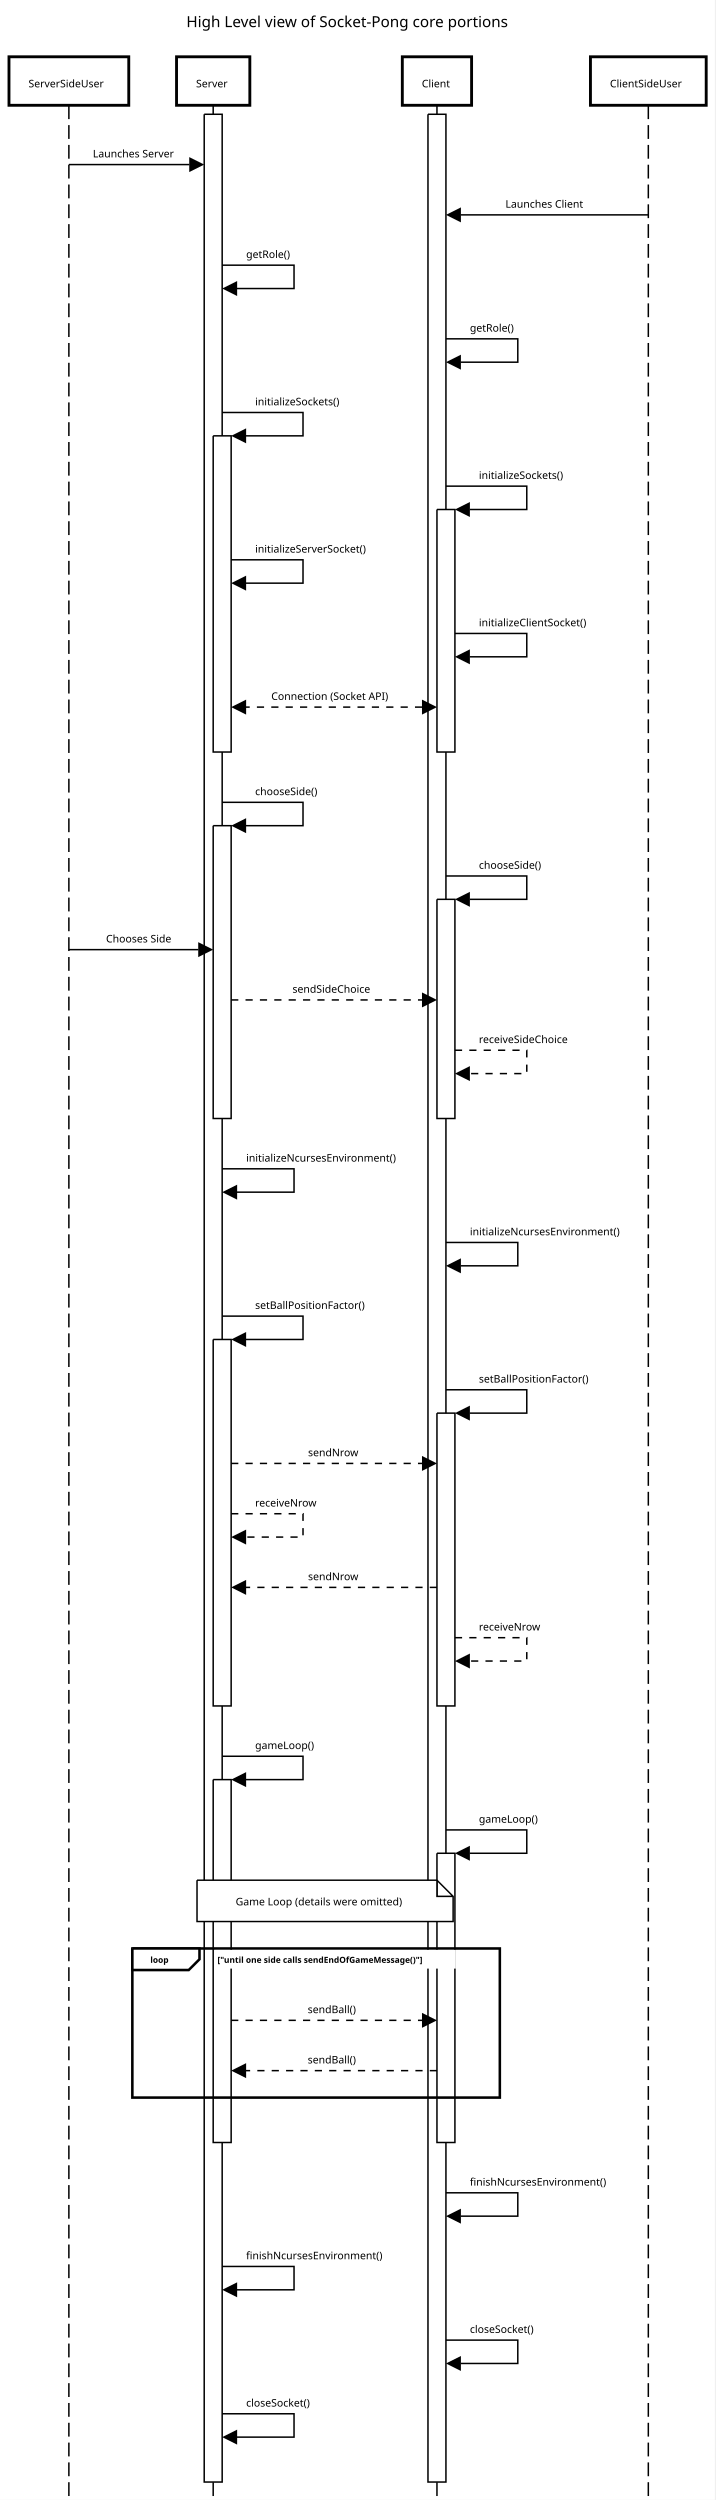
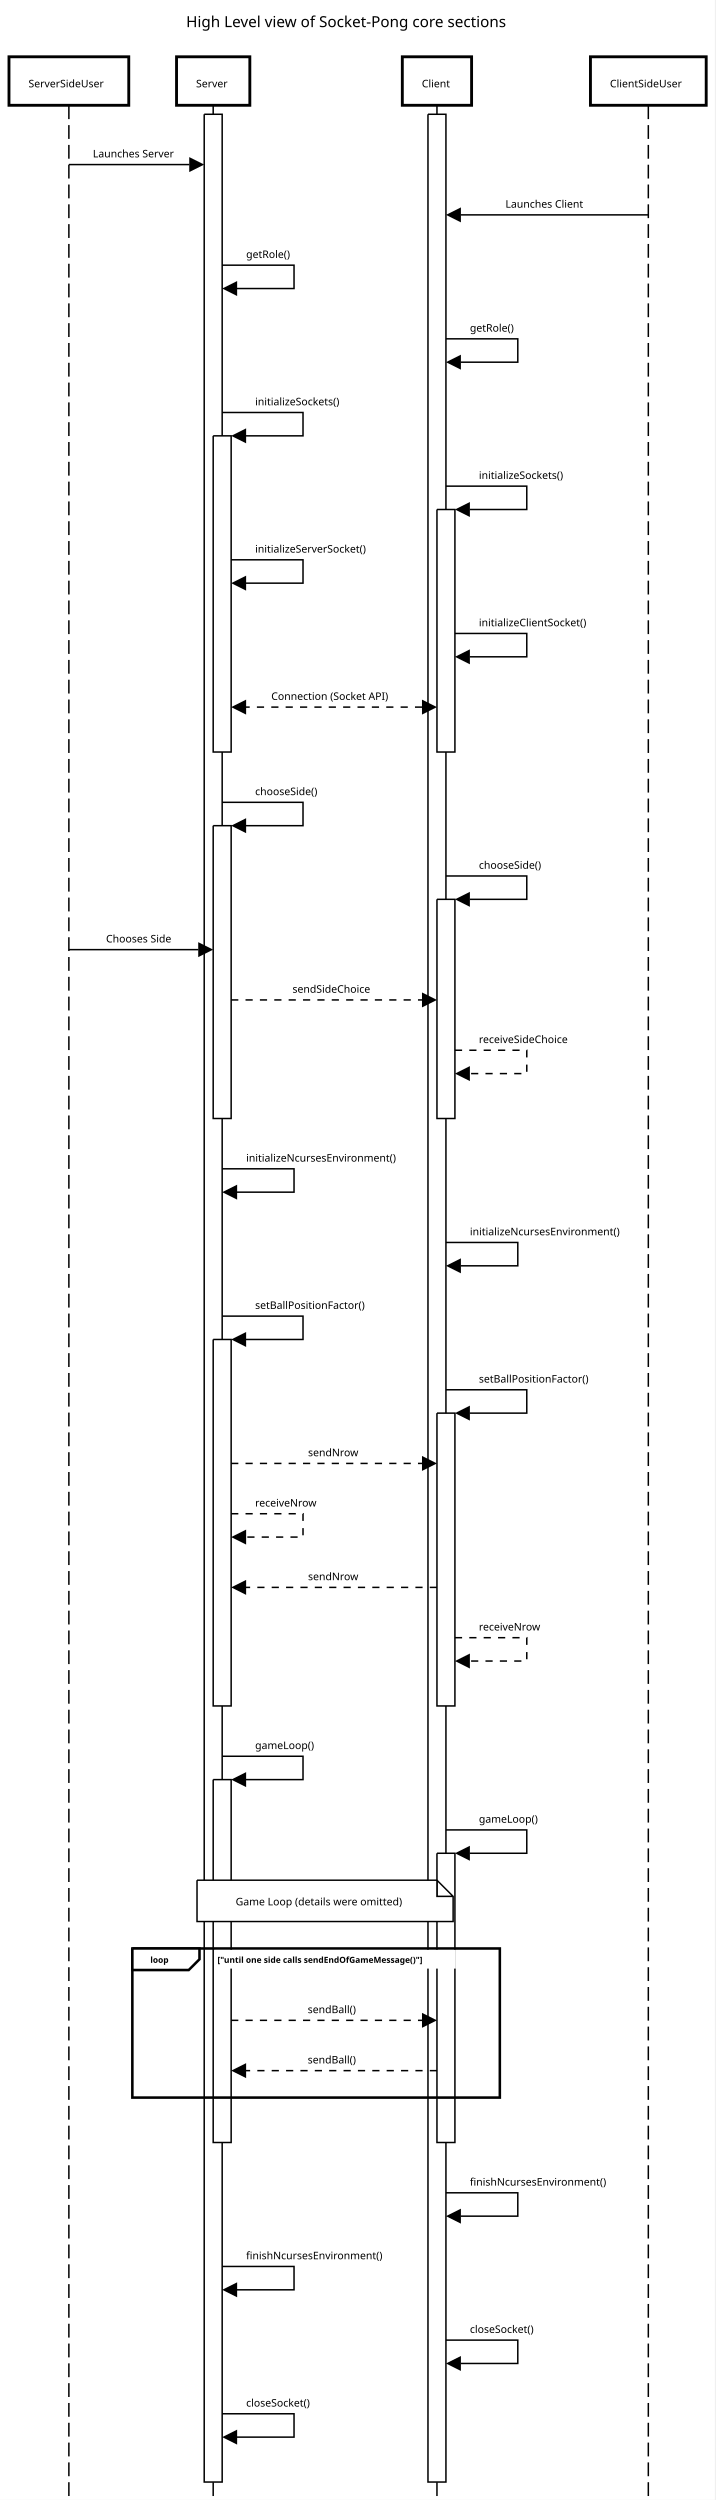
<svg xmlns="http://www.w3.org/2000/svg" version="1.1" width="1000.48" height="3497.264">
  <defs />
  <g>
    <g />
    <g />
    <g />
    <g />
    <g />
    <g />
    <g />
    <g />
    <g />
    <g />
    <g />
    <g />
    <g />
    <g />
    <g />
    <g />
    <g />
    <g />
    <g />
    <g />
    <g />
    <g />
    <g />
    <g />
    <g />
    <g />
    <g />
    <g />
    <g />
    <g />
    <g />
    <g />
    <g />
    <g />
    <g />
    <g />
    <g />
    <g />
    <g />
    <g />
    <g />
    <g />
    <g />
    <g />
    <g />
    <g />
    <g />
    <g />
    <g />
    <g />
    <g />
    <g />
    <g />
    <g />
    <g />
    <g />
    <g />
    <g />
    <g />
    <g />
    <g />
    <g />
    <g />
    <g />
    <g />
    <g />
    <g />
    <g />
    <g />
    <g />
    <g />
    <g />
    <g />
    <g />
    <g />
    <g />
    <g />
    <g />
    <g />
    <g />
    <g />
    <g />
    <g />
    <g />
    <g />
    <g />
    <g />
    <g />
    <g />
    <g />
    <g />
    <g />
    <g />
    <g />
    <g>
      <rect fill="white" stroke="none" x="0" y="0" width="1000" height="3497" />
    </g>
    <g />
    <g>
      <path fill="none" stroke="black" paint-order="fill stroke markers" d=" M 96.349 147.291 L 96.349 3497.264" stroke-miterlimit="10" stroke-width="2.094" stroke-dasharray="19.332,8.377" />
      <path fill="none" stroke="black" paint-order="fill stroke markers" d=" M 298.231 147.291 L 298.231 3497.264" stroke-miterlimit="10" stroke-width="2.094" stroke-dasharray="19.332,8.377" />
      <path fill="none" stroke="black" paint-order="fill stroke markers" d=" M 611.259 147.291 L 611.259 3497.264" stroke-miterlimit="10" stroke-width="2.094" stroke-dasharray="19.332,8.377" />
      <path fill="none" stroke="black" paint-order="fill stroke markers" d=" M 906.947 147.291 L 906.947 3497.264" stroke-miterlimit="10" stroke-width="2.094" stroke-dasharray="19.332,8.377" />
    </g>
    <g>
      <path fill="none" stroke="none" />
      <g>
        <path fill="white" stroke="black" paint-order="fill stroke markers" d=" M 12.566 79.437 L 180.133 79.437 L 180.133 147.291 L 12.566 147.291 L 12.566 79.437 Z" stroke-miterlimit="10" stroke-width="4.021" stroke-dasharray="" />
      </g>
      <g>
        <g />
        <text fill="black" stroke="none" font-family="sans-serif" font-size="11pt" font-style="normal" font-weight="normal" text-decoration="normal" x="39.833" y="122.16" text-anchor="start" dominant-baseline="alphabetic" xml:space="preserve">ServerSideUser</text>
      </g>
      <path fill="none" stroke="none" />
      <g>
        <path fill="white" stroke="black" paint-order="fill stroke markers" d=" M 246.964 79.437 L 349.498 79.437 L 349.498 147.291 L 246.964 147.291 L 246.964 79.437 Z" stroke-miterlimit="10" stroke-width="4.021" stroke-dasharray="" />
      </g>
      <g>
        <g />
        <text fill="black" stroke="none" font-family="sans-serif" font-size="11pt" font-style="normal" font-weight="normal" text-decoration="normal" x="274.231" y="122.16" text-anchor="start" dominant-baseline="alphabetic" xml:space="preserve">Server</text>
      </g>
      <path fill="none" stroke="none" />
      <g>
        <path fill="white" stroke="black" paint-order="fill stroke markers" d=" M 562.808 79.437 L 659.709 79.437 L 659.709 147.291 L 562.808 147.291 L 562.808 79.437 Z" stroke-miterlimit="10" stroke-width="4.021" stroke-dasharray="" />
      </g>
      <g>
        <g />
        <text fill="black" stroke="none" font-family="sans-serif" font-size="11pt" font-style="normal" font-weight="normal" text-decoration="normal" x="590.076" y="122.16" text-anchor="start" dominant-baseline="alphabetic" xml:space="preserve">Client</text>
      </g>
      <path fill="none" stroke="none" />
      <g>
        <path fill="white" stroke="black" paint-order="fill stroke markers" d=" M 825.98 79.437 L 987.914 79.437 L 987.914 147.291 L 825.98 147.291 L 825.98 79.437 Z" stroke-miterlimit="10" stroke-width="4.021" stroke-dasharray="" />
      </g>
      <g>
        <g />
        <text fill="black" stroke="none" font-family="sans-serif" font-size="11pt" font-style="normal" font-weight="normal" text-decoration="normal" x="853.247" y="122.16" text-anchor="start" dominant-baseline="alphabetic" xml:space="preserve">ClientSideUser</text>
      </g>
    </g>
    <g>
      <path fill="white" stroke="black" paint-order="fill stroke markers" d=" M 285.666 159.857 L 310.797 159.857 L 310.797 3472.133 L 285.666 3472.133 L 285.666 159.857" stroke-miterlimit="10" stroke-width="2.094" stroke-dasharray="" />
      <path fill="white" stroke="black" paint-order="fill stroke markers" d=" M 598.693 159.857 L 623.824 159.857 L 623.824 3472.133 L 598.693 3472.133 L 598.693 159.857" stroke-miterlimit="10" stroke-width="2.094" stroke-dasharray="" />
      <path fill="white" stroke="black" paint-order="fill stroke markers" d=" M 298.231 609.703 L 323.362 609.703 L 323.362 1052.01 L 298.231 1052.01 L 298.231 609.703" stroke-miterlimit="10" stroke-width="2.094" stroke-dasharray="" />
      <path fill="white" stroke="black" paint-order="fill stroke markers" d=" M 611.259 712.74 L 636.39 712.74 L 636.39 1052.01 L 611.259 1052.01 L 611.259 712.74" stroke-miterlimit="10" stroke-width="2.094" stroke-dasharray="" />
      <path fill="white" stroke="black" paint-order="fill stroke markers" d=" M 298.231 1155.047 L 323.362 1155.047 L 323.362 1564.684 L 298.231 1564.684 L 298.231 1155.047" stroke-miterlimit="10" stroke-width="2.094" stroke-dasharray="" />
      <path fill="white" stroke="black" paint-order="fill stroke markers" d=" M 611.259 1258.085 L 636.39 1258.085 L 636.39 1564.684 L 611.259 1564.684 L 611.259 1258.085" stroke-miterlimit="10" stroke-width="2.094" stroke-dasharray="" />
      <path fill="white" stroke="black" paint-order="fill stroke markers" d=" M 298.231 1873.796 L 323.362 1873.796 L 323.362 2386.47 L 298.231 2386.47 L 298.231 1873.796" stroke-miterlimit="10" stroke-width="2.094" stroke-dasharray="" />
      <path fill="white" stroke="black" paint-order="fill stroke markers" d=" M 611.259 1976.834 L 636.39 1976.834 L 636.39 2386.47 L 611.259 2386.47 L 611.259 1976.834" stroke-miterlimit="10" stroke-width="2.094" stroke-dasharray="" />
      <path fill="white" stroke="black" paint-order="fill stroke markers" d=" M 298.231 2489.508 L 323.362 2489.508 L 323.362 2997.156 L 298.231 2997.156 L 298.231 2489.508" stroke-miterlimit="10" stroke-width="2.094" stroke-dasharray="" />
      <path fill="white" stroke="black" paint-order="fill stroke markers" d=" M 611.259 2592.545 L 636.39 2592.545 L 636.39 2997.156 L 611.259 2997.156 L 611.259 2592.545" stroke-miterlimit="10" stroke-width="2.094" stroke-dasharray="" />
      <g>
-         <text fill="black" stroke="none" font-family="sans-serif" font-size="16pt" font-style="normal" font-weight="normal" text-decoration="normal" x="260.692" y="37.925" text-anchor="start" dominant-baseline="alphabetic" xml:space="preserve">High Level view of Socket-Pong core portions</text>
+         <text fill="black" stroke="none" font-family="sans-serif" font-size="16pt" font-style="normal" font-weight="normal" text-decoration="normal" x="260.392" y="37.925" text-anchor="start" dominant-baseline="alphabetic" xml:space="preserve">High Level view of Socket-Pong core sections</text>
      </g>
      <g>
        <rect fill="white" stroke="none" x="126.088" y="197.553" width="129.839" height="32.67" />
        <text fill="black" stroke="none" font-family="sans-serif" font-size="11pt" font-style="normal" font-weight="normal" text-decoration="normal" x="129.858" y="220.171" text-anchor="start" dominant-baseline="alphabetic" xml:space="preserve">Launches Server</text>
      </g>
      <g>
        <path fill="none" stroke="black" paint-order="fill stroke markers" d=" M 96.349 230.224 L 264.974 230.224" stroke-miterlimit="10" stroke-width="2.094" stroke-dasharray="" />
        <g transform="translate(285.6657,230.2236) translate(-285.6657,-230.2236)">
          <path fill="black" stroke="none" paint-order="stroke fill markers" d=" M 264.723 219.752 L 285.666 230.224 L 264.723 240.695 Z" />
        </g>
      </g>
      <g>
        <rect fill="white" stroke="none" x="703.283" y="267.92" width="124.206" height="32.67" />
        <text fill="black" stroke="none" font-family="sans-serif" font-size="11pt" font-style="normal" font-weight="normal" text-decoration="normal" x="707.052" y="290.538" text-anchor="start" dominant-baseline="alphabetic" xml:space="preserve">Launches Client</text>
      </g>
      <g>
        <path fill="none" stroke="black" paint-order="fill stroke markers" d=" M 906.947 300.591 L 644.516 300.591" stroke-miterlimit="10" stroke-width="2.094" stroke-dasharray="" />
        <g transform="translate(623.8244,300.5906) translate(-623.8244,-300.5906)">
          <path fill="black" stroke="none" paint-order="stroke fill markers" d=" M 644.767 290.119 L 623.824 300.591 L 644.767 311.062 Z" />
        </g>
      </g>
      <g>
        <rect fill="white" stroke="none" x="340.535" y="338.287" width="74.539" height="32.67" />
        <text fill="black" stroke="none" font-family="sans-serif" font-size="11pt" font-style="normal" font-weight="normal" text-decoration="normal" x="344.305" y="360.905" text-anchor="start" dominant-baseline="alphabetic" xml:space="preserve">getRole()</text>
      </g>
      <g>
        <path fill="none" stroke="black" paint-order="fill stroke markers" d=" M 310.797 370.958 L 411.321 370.958 L 411.321 403.628 L 331.488 403.628" stroke-miterlimit="10" stroke-width="2.094" stroke-dasharray="" />
        <g transform="translate(310.7967,403.628) translate(-310.7967,-403.628)">
          <path fill="black" stroke="none" paint-order="stroke fill markers" d=" M 331.739 393.157 L 310.797 403.628 L 331.739 414.099 Z" />
        </g>
      </g>
      <g>
        <rect fill="white" stroke="none" x="653.563" y="441.325" width="74.539" height="32.67" />
        <text fill="black" stroke="none" font-family="sans-serif" font-size="11pt" font-style="normal" font-weight="normal" text-decoration="normal" x="657.333" y="463.943" text-anchor="start" dominant-baseline="alphabetic" xml:space="preserve">getRole()</text>
      </g>
      <g>
        <path fill="none" stroke="black" paint-order="fill stroke markers" d=" M 623.824 473.995 L 724.349 473.995 L 724.349 506.665 L 644.516 506.665" stroke-miterlimit="10" stroke-width="2.094" stroke-dasharray="" />
        <g transform="translate(623.8244,506.6655) translate(-623.8244,-506.6655)">
          <path fill="black" stroke="none" paint-order="stroke fill markers" d=" M 644.767 496.194 L 623.824 506.665 L 644.767 517.137 Z" />
        </g>
      </g>
      <g>
        <rect fill="white" stroke="none" x="353.101" y="544.362" width="136.589" height="32.67" />
        <text fill="black" stroke="none" font-family="sans-serif" font-size="11pt" font-style="normal" font-weight="normal" text-decoration="normal" x="356.87" y="566.98" text-anchor="start" dominant-baseline="alphabetic" xml:space="preserve">initializeSockets()</text>
      </g>
      <g>
        <path fill="none" stroke="black" paint-order="fill stroke markers" d=" M 310.797 577.032 L 423.887 577.032 L 423.887 609.703 L 344.054 609.703" stroke-miterlimit="10" stroke-width="2.094" stroke-dasharray="" />
        <g transform="translate(323.3623,609.7029) translate(-323.3623,-609.7029)">
          <path fill="black" stroke="none" paint-order="stroke fill markers" d=" M 344.305 599.232 L 323.362 609.703 L 344.305 620.174 Z" />
        </g>
      </g>
      <g>
        <rect fill="white" stroke="none" x="666.128" y="647.4" width="136.589" height="32.67" />
        <text fill="black" stroke="none" font-family="sans-serif" font-size="11pt" font-style="normal" font-weight="normal" text-decoration="normal" x="669.898" y="670.017" text-anchor="start" dominant-baseline="alphabetic" xml:space="preserve">initializeSockets()</text>
      </g>
      <g>
        <path fill="none" stroke="black" paint-order="fill stroke markers" d=" M 623.824 680.07 L 736.914 680.07 L 736.914 712.74 L 657.081 712.74" stroke-miterlimit="10" stroke-width="2.094" stroke-dasharray="" />
        <g transform="translate(636.39,712.7403) translate(-636.39,-712.7403)">
          <path fill="black" stroke="none" paint-order="stroke fill markers" d=" M 657.333 702.269 L 636.39 712.74 L 657.333 723.212 Z" />
        </g>
      </g>
      <g>
        <rect fill="white" stroke="none" x="353.101" y="750.437" width="176.956" height="32.67" />
        <text fill="black" stroke="none" font-family="sans-serif" font-size="11pt" font-style="normal" font-weight="normal" text-decoration="normal" x="356.87" y="773.055" text-anchor="start" dominant-baseline="alphabetic" xml:space="preserve">initializeServerSocket()</text>
      </g>
      <g>
        <path fill="none" stroke="black" paint-order="fill stroke markers" d=" M 323.362 783.107 L 423.887 783.107 L 423.887 815.778 L 344.054 815.778" stroke-miterlimit="10" stroke-width="2.094" stroke-dasharray="" />
        <g transform="translate(323.3623,815.7778) translate(-323.3623,-815.7778)">
          <path fill="black" stroke="none" paint-order="stroke fill markers" d=" M 344.305 805.306 L 323.362 815.778 L 344.305 826.249 Z" />
        </g>
      </g>
      <g>
        <rect fill="white" stroke="none" x="666.128" y="853.474" width="171.323" height="32.67" />
        <text fill="black" stroke="none" font-family="sans-serif" font-size="11pt" font-style="normal" font-weight="normal" text-decoration="normal" x="669.898" y="876.092" text-anchor="start" dominant-baseline="alphabetic" xml:space="preserve">initializeClientSocket()</text>
      </g>
      <g>
        <path fill="none" stroke="black" paint-order="fill stroke markers" d=" M 636.39 886.145 L 736.914 886.145 L 736.914 918.815 L 657.081 918.815" stroke-miterlimit="10" stroke-width="2.094" stroke-dasharray="" />
        <g transform="translate(636.39,918.8152) translate(-636.39,-918.8152)">
          <path fill="black" stroke="none" paint-order="stroke fill markers" d=" M 657.333 908.344 L 636.39 918.815 L 657.333 929.286 Z" />
        </g>
      </g>
      <g>
        <rect fill="white" stroke="none" x="375.691" y="956.512" width="183.239" height="32.67" />
        <text fill="black" stroke="none" font-family="sans-serif" font-size="11pt" font-style="normal" font-weight="normal" text-decoration="normal" x="379.461" y="979.13" text-anchor="start" dominant-baseline="alphabetic" xml:space="preserve">Connection (Socket API)</text>
      </g>
      <g>
        <path fill="none" stroke="black" paint-order="fill stroke markers" d=" M 590.568 989.182 L 344.054 989.182" stroke-miterlimit="10" stroke-width="2.094" stroke-dasharray="10.052" />
        <g transform="translate(323.3623,989.1822) translate(-323.3623,-989.1822)">
          <path fill="black" stroke="none" paint-order="stroke fill markers" d=" M 344.305 978.711 L 323.362 989.182 L 344.305 999.654 Z" />
          <g transform="translate(611.2589,989.1822) translate(-611.2589,-989.1822)">
            <path fill="black" stroke="none" paint-order="stroke fill markers" d=" M 590.316 978.711 L 611.259 989.182 L 590.316 999.654 Z" />
          </g>
        </g>
      </g>
      <g>
        <rect fill="white" stroke="none" x="353.101" y="1089.707" width="102.506" height="32.67" />
        <text fill="black" stroke="none" font-family="sans-serif" font-size="11pt" font-style="normal" font-weight="normal" text-decoration="normal" x="356.87" y="1112.325" text-anchor="start" dominant-baseline="alphabetic" xml:space="preserve">chooseSide()</text>
      </g>
      <g>
        <path fill="none" stroke="black" paint-order="fill stroke markers" d=" M 310.797 1122.377 L 423.887 1122.377 L 423.887 1155.047 L 344.054 1155.047" stroke-miterlimit="10" stroke-width="2.094" stroke-dasharray="" />
        <g transform="translate(323.3623,1155.047) translate(-323.3623,-1155.047)">
          <path fill="black" stroke="none" paint-order="stroke fill markers" d=" M 344.305 1144.576 L 323.362 1155.047 L 344.305 1165.519 Z" />
        </g>
      </g>
      <g>
        <rect fill="white" stroke="none" x="666.128" y="1192.744" width="102.506" height="32.67" />
        <text fill="black" stroke="none" font-family="sans-serif" font-size="11pt" font-style="normal" font-weight="normal" text-decoration="normal" x="669.898" y="1215.362" text-anchor="start" dominant-baseline="alphabetic" xml:space="preserve">chooseSide()</text>
      </g>
      <g>
        <path fill="none" stroke="black" paint-order="fill stroke markers" d=" M 623.824 1225.414 L 736.914 1225.414 L 736.914 1258.085 L 657.081 1258.085" stroke-miterlimit="10" stroke-width="2.094" stroke-dasharray="" />
        <g transform="translate(636.39,1258.085) translate(-636.39,-1258.085)">
          <path fill="black" stroke="none" paint-order="stroke fill markers" d=" M 657.333 1247.614 L 636.39 1258.085 L 657.333 1268.556 Z" />
        </g>
      </g>
      <g>
        <rect fill="white" stroke="none" x="144.529" y="1295.781" width="105.523" height="32.67" />
        <text fill="black" stroke="none" font-family="sans-serif" font-size="11pt" font-style="normal" font-weight="normal" text-decoration="normal" x="148.299" y="1318.399" text-anchor="start" dominant-baseline="alphabetic" xml:space="preserve">Chooses Side</text>
      </g>
      <g>
        <path fill="none" stroke="black" paint-order="fill stroke markers" d=" M 96.349 1328.452 L 277.54 1328.452" stroke-miterlimit="10" stroke-width="2.094" stroke-dasharray="" />
        <g transform="translate(298.2312,1328.452) translate(-298.2312,-1328.452)">
          <path fill="black" stroke="none" paint-order="stroke fill markers" d=" M 277.289 1317.981 L 298.231 1328.452 L 277.289 1338.923 Z" />
        </g>
      </g>
      <g>
        <rect fill="white" stroke="none" x="405.316" y="1366.148" width="123.989" height="32.67" />
        <text fill="black" stroke="none" font-family="sans-serif" font-size="11pt" font-style="normal" font-weight="normal" text-decoration="normal" x="409.086" y="1388.766" text-anchor="start" dominant-baseline="alphabetic" xml:space="preserve">sendSideChoice</text>
      </g>
      <g>
        <path fill="none" stroke="black" paint-order="fill stroke markers" d=" M 323.362 1398.819 L 590.568 1398.819" stroke-miterlimit="10" stroke-width="2.094" stroke-dasharray="10.052" />
        <g transform="translate(611.2589,1398.819) translate(-611.2589,-1398.819)">
          <path fill="black" stroke="none" paint-order="stroke fill markers" d=" M 590.316 1388.348 L 611.259 1398.819 L 590.316 1409.29 Z" />
        </g>
      </g>
      <g>
        <rect fill="white" stroke="none" x="666.128" y="1436.515" width="142.256" height="32.67" />
        <text fill="black" stroke="none" font-family="sans-serif" font-size="11pt" font-style="normal" font-weight="normal" text-decoration="normal" x="669.898" y="1459.133" text-anchor="start" dominant-baseline="alphabetic" xml:space="preserve">receiveSideChoice</text>
      </g>
      <g>
        <path fill="none" stroke="black" paint-order="fill stroke markers" d=" M 636.39 1469.186 L 736.914 1469.186 L 736.914 1501.856 L 657.081 1501.856" stroke-miterlimit="10" stroke-width="2.094" stroke-dasharray="10.052" />
        <g transform="translate(636.39,1501.856) translate(-636.39,-1501.856)">
          <path fill="black" stroke="none" paint-order="stroke fill markers" d=" M 657.333 1491.385 L 636.39 1501.856 L 657.333 1512.328 Z" />
        </g>
      </g>
      <g>
        <rect fill="white" stroke="none" x="340.535" y="1602.381" width="232.023" height="32.67" />
        <text fill="black" stroke="none" font-family="sans-serif" font-size="11pt" font-style="normal" font-weight="normal" text-decoration="normal" x="344.305" y="1624.999" text-anchor="start" dominant-baseline="alphabetic" xml:space="preserve">initializeNcursesEnvironment()</text>
      </g>
      <g>
        <path fill="none" stroke="black" paint-order="fill stroke markers" d=" M 310.797 1635.051 L 411.321 1635.051 L 411.321 1667.721 L 331.488 1667.721" stroke-miterlimit="10" stroke-width="2.094" stroke-dasharray="" />
        <g transform="translate(310.7967,1667.721) translate(-310.7967,-1667.721)">
          <path fill="black" stroke="none" paint-order="stroke fill markers" d=" M 331.739 1657.25 L 310.797 1667.721 L 331.739 1678.193 Z" />
        </g>
      </g>
      <g>
        <rect fill="white" stroke="none" x="653.563" y="1705.418" width="232.023" height="32.67" />
        <text fill="black" stroke="none" font-family="sans-serif" font-size="11pt" font-style="normal" font-weight="normal" text-decoration="normal" x="657.333" y="1728.036" text-anchor="start" dominant-baseline="alphabetic" xml:space="preserve">initializeNcursesEnvironment()</text>
      </g>
      <g>
        <path fill="none" stroke="black" paint-order="fill stroke markers" d=" M 623.824 1738.088 L 724.349 1738.088 L 724.349 1770.759 L 644.516 1770.759" stroke-miterlimit="10" stroke-width="2.094" stroke-dasharray="" />
        <g transform="translate(623.8244,1770.759) translate(-623.8244,-1770.759)">
          <path fill="black" stroke="none" paint-order="stroke fill markers" d=" M 644.767 1760.288 L 623.824 1770.759 L 644.767 1781.23 Z" />
        </g>
      </g>
      <g>
        <rect fill="white" stroke="none" x="353.101" y="1808.456" width="170.273" height="32.67" />
        <text fill="black" stroke="none" font-family="sans-serif" font-size="11pt" font-style="normal" font-weight="normal" text-decoration="normal" x="356.87" y="1831.073" text-anchor="start" dominant-baseline="alphabetic" xml:space="preserve">setBallPositionFactor()</text>
      </g>
      <g>
        <path fill="none" stroke="black" paint-order="fill stroke markers" d=" M 310.797 1841.126 L 423.887 1841.126 L 423.887 1873.796 L 344.054 1873.796" stroke-miterlimit="10" stroke-width="2.094" stroke-dasharray="" />
        <g transform="translate(323.3623,1873.796) translate(-323.3623,-1873.796)">
          <path fill="black" stroke="none" paint-order="stroke fill markers" d=" M 344.305 1863.325 L 323.362 1873.796 L 344.305 1884.268 Z" />
        </g>
      </g>
      <g>
        <rect fill="white" stroke="none" x="666.128" y="1911.493" width="170.273" height="32.67" />
        <text fill="black" stroke="none" font-family="sans-serif" font-size="11pt" font-style="normal" font-weight="normal" text-decoration="normal" x="669.898" y="1934.111" text-anchor="start" dominant-baseline="alphabetic" xml:space="preserve">setBallPositionFactor()</text>
      </g>
      <g>
        <path fill="none" stroke="black" paint-order="fill stroke markers" d=" M 623.824 1944.163 L 736.914 1944.163 L 736.914 1976.834 L 657.081 1976.834" stroke-miterlimit="10" stroke-width="2.094" stroke-dasharray="" />
        <g transform="translate(636.39,1976.834) translate(-636.39,-1976.834)">
          <path fill="black" stroke="none" paint-order="stroke fill markers" d=" M 657.333 1966.362 L 636.39 1976.834 L 657.333 1987.305 Z" />
        </g>
      </g>
      <g>
        <rect fill="white" stroke="none" x="427.149" y="2014.53" width="80.323" height="32.67" />
        <text fill="black" stroke="none" font-family="sans-serif" font-size="11pt" font-style="normal" font-weight="normal" text-decoration="normal" x="430.919" y="2037.148" text-anchor="start" dominant-baseline="alphabetic" xml:space="preserve">sendNrow</text>
      </g>
      <g>
        <path fill="none" stroke="black" paint-order="fill stroke markers" d=" M 323.362 2047.201 L 590.568 2047.201" stroke-miterlimit="10" stroke-width="2.094" stroke-dasharray="10.052" />
        <g transform="translate(611.2589,2047.201) translate(-611.2589,-2047.201)">
          <path fill="black" stroke="none" paint-order="stroke fill markers" d=" M 590.316 2036.73 L 611.259 2047.201 L 590.316 2057.672 Z" />
        </g>
      </g>
      <g>
        <rect fill="white" stroke="none" x="353.101" y="2084.897" width="98.589" height="32.67" />
        <text fill="black" stroke="none" font-family="sans-serif" font-size="11pt" font-style="normal" font-weight="normal" text-decoration="normal" x="356.87" y="2107.515" text-anchor="start" dominant-baseline="alphabetic" xml:space="preserve">receiveNrow</text>
      </g>
      <g>
        <path fill="none" stroke="black" paint-order="fill stroke markers" d=" M 323.362 2117.568 L 423.887 2117.568 L 423.887 2150.238 L 344.054 2150.238" stroke-miterlimit="10" stroke-width="2.094" stroke-dasharray="10.052" />
        <g transform="translate(323.3623,2150.238) translate(-323.3623,-2150.238)">
          <path fill="black" stroke="none" paint-order="stroke fill markers" d=" M 344.305 2139.767 L 323.362 2150.238 L 344.305 2160.71 Z" />
        </g>
      </g>
      <g>
        <rect fill="white" stroke="none" x="427.149" y="2187.935" width="80.323" height="32.67" />
        <text fill="black" stroke="none" font-family="sans-serif" font-size="11pt" font-style="normal" font-weight="normal" text-decoration="normal" x="430.919" y="2210.553" text-anchor="start" dominant-baseline="alphabetic" xml:space="preserve">sendNrow</text>
      </g>
      <g>
        <path fill="none" stroke="black" paint-order="fill stroke markers" d=" M 611.259 2220.605 L 344.054 2220.605" stroke-miterlimit="10" stroke-width="2.094" stroke-dasharray="10.052" />
        <g transform="translate(323.3623,2220.605) translate(-323.3623,-2220.605)">
          <path fill="black" stroke="none" paint-order="stroke fill markers" d=" M 344.305 2210.134 L 323.362 2220.605 L 344.305 2231.077 Z" />
        </g>
      </g>
      <g>
        <rect fill="white" stroke="none" x="666.128" y="2258.302" width="98.589" height="32.67" />
        <text fill="black" stroke="none" font-family="sans-serif" font-size="11pt" font-style="normal" font-weight="normal" text-decoration="normal" x="669.898" y="2280.92" text-anchor="start" dominant-baseline="alphabetic" xml:space="preserve">receiveNrow</text>
      </g>
      <g>
        <path fill="none" stroke="black" paint-order="fill stroke markers" d=" M 636.39 2290.972 L 736.914 2290.972 L 736.914 2323.643 L 657.081 2323.643" stroke-miterlimit="10" stroke-width="2.094" stroke-dasharray="10.052" />
        <g transform="translate(636.39,2323.643) translate(-636.39,-2323.643)">
          <path fill="black" stroke="none" paint-order="stroke fill markers" d=" M 657.333 2313.171 L 636.39 2323.643 L 657.333 2334.114 Z" />
        </g>
      </g>
      <g>
        <rect fill="white" stroke="none" x="353.101" y="2424.167" width="95.606" height="32.67" />
        <text fill="black" stroke="none" font-family="sans-serif" font-size="11pt" font-style="normal" font-weight="normal" text-decoration="normal" x="356.87" y="2446.785" text-anchor="start" dominant-baseline="alphabetic" xml:space="preserve">gameLoop()</text>
      </g>
      <g>
        <path fill="none" stroke="black" paint-order="fill stroke markers" d=" M 310.797 2456.837 L 423.887 2456.837 L 423.887 2489.508 L 344.054 2489.508" stroke-miterlimit="10" stroke-width="2.094" stroke-dasharray="" />
        <g transform="translate(323.3623,2489.508) translate(-323.3623,-2489.508)">
          <path fill="black" stroke="none" paint-order="stroke fill markers" d=" M 344.305 2479.037 L 323.362 2489.508 L 344.305 2499.979 Z" />
        </g>
      </g>
      <g>
        <rect fill="white" stroke="none" x="666.128" y="2527.204" width="95.606" height="32.67" />
        <text fill="black" stroke="none" font-family="sans-serif" font-size="11pt" font-style="normal" font-weight="normal" text-decoration="normal" x="669.898" y="2549.822" text-anchor="start" dominant-baseline="alphabetic" xml:space="preserve">gameLoop()</text>
      </g>
      <g>
        <path fill="none" stroke="black" paint-order="fill stroke markers" d=" M 623.824 2559.875 L 736.914 2559.875 L 736.914 2592.545 L 657.081 2592.545" stroke-miterlimit="10" stroke-width="2.094" stroke-dasharray="" />
        <g transform="translate(636.39,2592.545) translate(-636.39,-2592.545)">
          <path fill="black" stroke="none" paint-order="stroke fill markers" d=" M 657.333 2582.074 L 636.39 2592.545 L 657.333 2603.017 Z" />
        </g>
      </g>
      <path fill="white" stroke="black" paint-order="fill stroke markers" d=" M 275.613 2630.242 L 611.259 2630.242 L 633.877 2652.86 L 633.877 2688.043 L 275.613 2688.043 L 275.613 2630.242 M 611.259 2630.242 L 611.259 2652.86 L 633.877 2652.86" stroke-miterlimit="10" stroke-width="2.094" stroke-dasharray="" />
      <g>
        <text fill="black" stroke="none" font-family="sans-serif" font-size="11pt" font-style="normal" font-weight="normal" text-decoration="normal" x="329.645" y="2665.425" text-anchor="start" dominant-baseline="alphabetic" xml:space="preserve">Game Loop (details were omitted)</text>
      </g>
      <g>
        <rect fill="white" stroke="none" x="426.641" y="2793.594" width="81.339" height="32.67" />
        <text fill="black" stroke="none" font-family="sans-serif" font-size="11pt" font-style="normal" font-weight="normal" text-decoration="normal" x="430.411" y="2816.212" text-anchor="start" dominant-baseline="alphabetic" xml:space="preserve">sendBall()</text>
      </g>
      <g>
        <path fill="none" stroke="black" paint-order="fill stroke markers" d=" M 323.362 2826.264 L 590.568 2826.264" stroke-miterlimit="10" stroke-width="2.094" stroke-dasharray="10.052" />
        <g transform="translate(611.2589,2826.264) translate(-611.2589,-2826.264)">
          <path fill="black" stroke="none" paint-order="stroke fill markers" d=" M 590.316 2815.793 L 611.259 2826.264 L 590.316 2836.736 Z" />
        </g>
      </g>
      <g>
        <rect fill="white" stroke="none" x="426.641" y="2863.961" width="81.339" height="32.67" />
        <text fill="black" stroke="none" font-family="sans-serif" font-size="11pt" font-style="normal" font-weight="normal" text-decoration="normal" x="430.411" y="2886.579" text-anchor="start" dominant-baseline="alphabetic" xml:space="preserve">sendBall()</text>
      </g>
      <g>
        <path fill="none" stroke="black" paint-order="fill stroke markers" d=" M 611.259 2896.631 L 344.054 2896.631" stroke-miterlimit="10" stroke-width="2.094" stroke-dasharray="10.052" />
        <g transform="translate(323.3623,2896.631) translate(-323.3623,-2896.631)">
          <path fill="black" stroke="none" paint-order="stroke fill markers" d=" M 344.305 2886.16 L 323.362 2896.631 L 344.305 2907.103 Z" />
        </g>
      </g>
      <g>
        <rect fill="white" stroke="none" x="653.563" y="3034.852" width="210.506" height="32.67" />
        <text fill="black" stroke="none" font-family="sans-serif" font-size="11pt" font-style="normal" font-weight="normal" text-decoration="normal" x="657.333" y="3057.47" text-anchor="start" dominant-baseline="alphabetic" xml:space="preserve">finishNcursesEnvironment()</text>
      </g>
      <g>
        <path fill="none" stroke="black" paint-order="fill stroke markers" d=" M 623.824 3067.523 L 724.349 3067.523 L 724.349 3100.193 L 644.516 3100.193" stroke-miterlimit="10" stroke-width="2.094" stroke-dasharray="" />
        <g transform="translate(623.8244,3100.193) translate(-623.8244,-3100.193)">
          <path fill="black" stroke="none" paint-order="stroke fill markers" d=" M 644.767 3089.722 L 623.824 3100.193 L 644.767 3110.664 Z" />
        </g>
      </g>
      <g>
        <rect fill="white" stroke="none" x="340.535" y="3137.89" width="210.506" height="32.67" />
        <text fill="black" stroke="none" font-family="sans-serif" font-size="11pt" font-style="normal" font-weight="normal" text-decoration="normal" x="344.305" y="3160.508" text-anchor="start" dominant-baseline="alphabetic" xml:space="preserve">finishNcursesEnvironment()</text>
      </g>
      <g>
        <path fill="none" stroke="black" paint-order="fill stroke markers" d=" M 310.797 3170.56 L 411.321 3170.56 L 411.321 3203.231 L 331.488 3203.231" stroke-miterlimit="10" stroke-width="2.094" stroke-dasharray="" />
        <g transform="translate(310.7967,3203.231) translate(-310.7967,-3203.231)">
          <path fill="black" stroke="none" paint-order="stroke fill markers" d=" M 331.739 3192.759 L 310.797 3203.231 L 331.739 3213.702 Z" />
        </g>
      </g>
      <g>
        <rect fill="white" stroke="none" x="653.563" y="3240.927" width="105.656" height="32.67" />
        <text fill="black" stroke="none" font-family="sans-serif" font-size="11pt" font-style="normal" font-weight="normal" text-decoration="normal" x="657.333" y="3263.545" text-anchor="start" dominant-baseline="alphabetic" xml:space="preserve">closeSocket()</text>
      </g>
      <g>
        <path fill="none" stroke="black" paint-order="fill stroke markers" d=" M 623.824 3273.598 L 724.349 3273.598 L 724.349 3306.268 L 644.516 3306.268" stroke-miterlimit="10" stroke-width="2.094" stroke-dasharray="" />
        <g transform="translate(623.8244,3306.268) translate(-623.8244,-3306.268)">
          <path fill="black" stroke="none" paint-order="stroke fill markers" d=" M 644.767 3295.797 L 623.824 3306.268 L 644.767 3316.739 Z" />
        </g>
      </g>
      <g>
        <rect fill="white" stroke="none" x="340.535" y="3343.965" width="105.656" height="32.67" />
        <text fill="black" stroke="none" font-family="sans-serif" font-size="11pt" font-style="normal" font-weight="normal" text-decoration="normal" x="344.305" y="3366.583" text-anchor="start" dominant-baseline="alphabetic" xml:space="preserve">closeSocket()</text>
      </g>
      <g>
        <path fill="none" stroke="black" paint-order="fill stroke markers" d=" M 310.797 3376.635 L 411.321 3376.635 L 411.321 3409.305 L 331.488 3409.305" stroke-miterlimit="10" stroke-width="2.094" stroke-dasharray="" />
        <g transform="translate(310.7967,3409.305) translate(-310.7967,-3409.305)">
          <path fill="black" stroke="none" paint-order="stroke fill markers" d=" M 331.739 3398.834 L 310.797 3409.305 L 331.739 3419.777 Z" />
        </g>
      </g>
      <g>
        <g />
        <path fill="none" stroke="black" paint-order="fill stroke markers" d=" M 185.141 2725.74 L 699.218 2725.74 L 699.218 2934.328 L 185.141 2934.328 L 185.141 2725.74 Z" stroke-miterlimit="10" stroke-width="3.59" stroke-dasharray="" />
        <path fill="white" stroke="black" paint-order="fill stroke markers" d=" M 185.141 2725.74 L 185.141 2755.897 L 263.987 2755.897 L 279.065 2740.819 L 279.065 2725.74 L 185.141 2725.74" stroke-miterlimit="10" stroke-width="3.59" stroke-dasharray="" />
        <text fill="black" stroke="none" font-family="sans-serif" font-size="8.8pt" font-style="normal" font-weight="bold" text-decoration="normal" x="210.272" y="2745.845" text-anchor="start" dominant-baseline="alphabetic" xml:space="preserve">loop</text>
        <g>
          <rect fill="white" stroke="none" x="300.427" y="2727.75" width="337.223" height="26.136" />
        </g>
        <text fill="black" stroke="none" font-family="sans-serif" font-size="8.8pt" font-style="normal" font-weight="bold" text-decoration="normal" x="304.197" y="2745.845" text-anchor="start" dominant-baseline="alphabetic" xml:space="preserve">["until one side calls sendEndOfGameMessage()"]</text>
      </g>
    </g>
    <g />
    <g />
    <g />
    <g />
  </g>
</svg>
